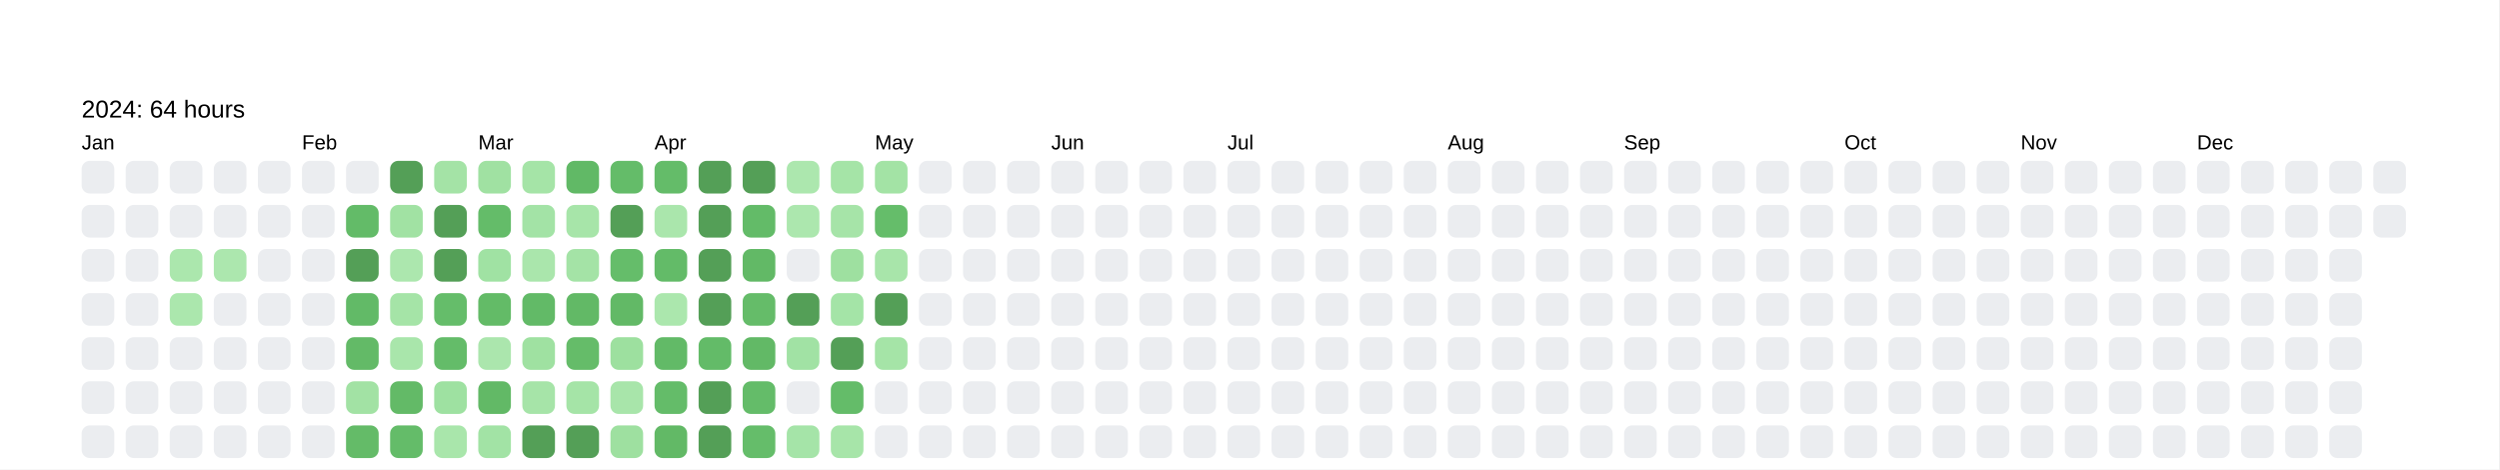
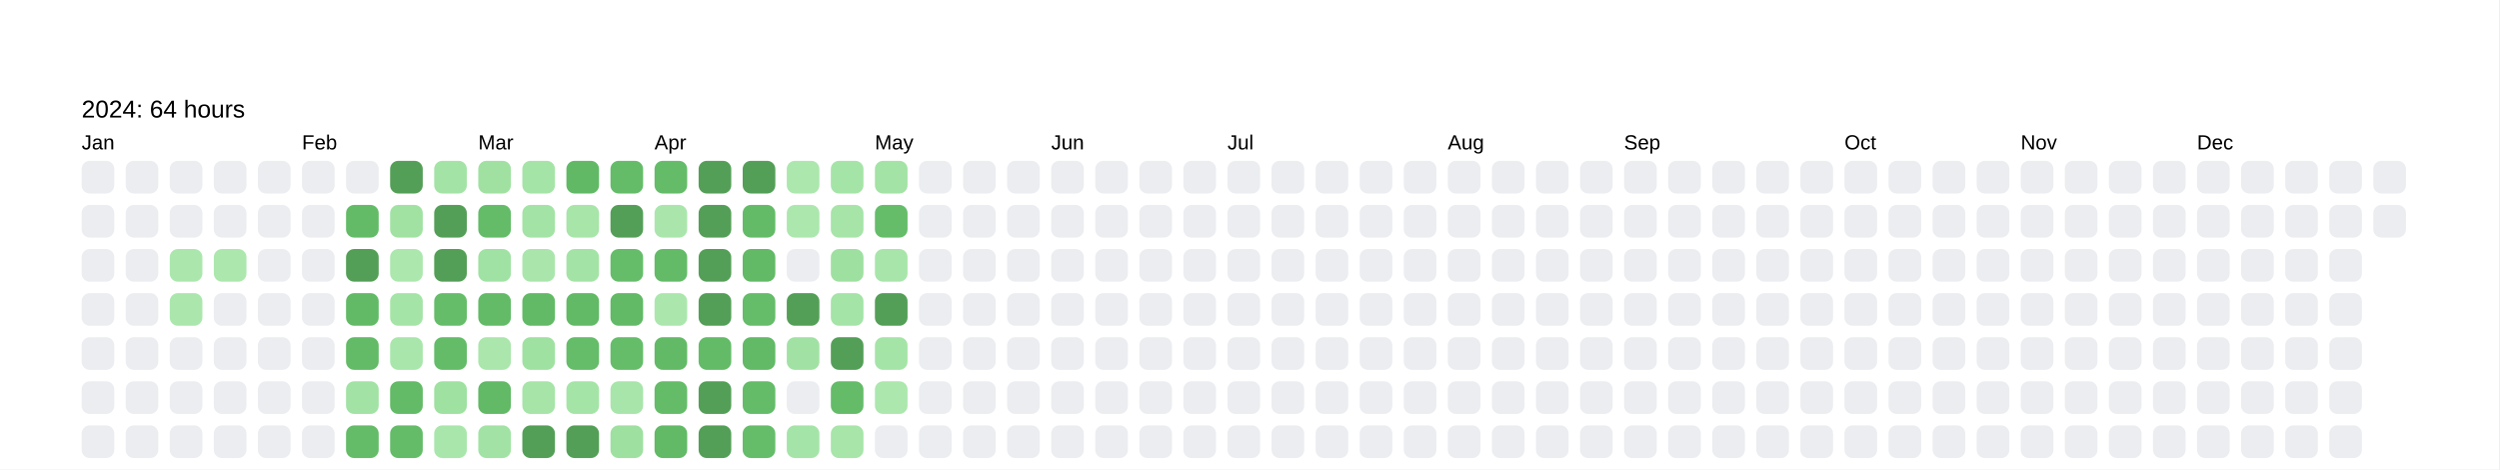
<svg xmlns="http://www.w3.org/2000/svg" baseProfile="full" height="57.5mm" version="1.1" viewBox="0,0,306.2,57.5" width="306.2mm">
  <defs />
  <rect fill="#FFFFFF" height="57.5" width="306.2" x="0" y="0" />
  <text fill="#000000" style="font-size:6px; font-family:Arial; font-weight:bold;" x="10" y="10" />
  <text fill="#000000" style="font-size:3px; font-family:Arial;" x="10" y="14.4">2024: 64 hours</text>
  <text fill="#000000" style="font-size:2.5px; font-family:Arial" x="10" y="18.3">Jan</text>
  <rect fill="#EBEDF0" height="4" rx="1" ry="1" width="4" x="10" y="19.7" />
  <rect fill="#EBEDF0" height="4" rx="1" ry="1" width="4" x="10" y="25.1" />
  <rect fill="#EBEDF0" height="4" rx="1" ry="1" width="4" x="10" y="30.5" />
  <rect fill="#EBEDF0" height="4" rx="1" ry="1" width="4" x="10" y="35.9" />
  <rect fill="#EBEDF0" height="4" rx="1" ry="1" width="4" x="10" y="41.3" />
  <rect fill="#EBEDF0" height="4" rx="1" ry="1" width="4" x="10" y="46.7" />
  <rect fill="#EBEDF0" height="4" rx="1" ry="1" width="4" x="10" y="52.1" />
  <rect fill="#EBEDF0" height="4" rx="1" ry="1" width="4" x="15.4" y="19.7" />
  <rect fill="#EBEDF0" height="4" rx="1" ry="1" width="4" x="15.4" y="25.1" />
  <rect fill="#EBEDF0" height="4" rx="1" ry="1" width="4" x="15.4" y="30.5" />
  <rect fill="#EBEDF0" height="4" rx="1" ry="1" width="4" x="15.4" y="35.9" />
  <rect fill="#EBEDF0" height="4" rx="1" ry="1" width="4" x="15.4" y="41.3" />
  <rect fill="#EBEDF0" height="4" rx="1" ry="1" width="4" x="15.4" y="46.7" />
  <rect fill="#EBEDF0" height="4" rx="1" ry="1" width="4" x="15.4" y="52.1" />
  <rect fill="#EBEDF0" height="4" rx="1" ry="1" width="4" x="20.8" y="19.7" />
  <rect fill="#EBEDF0" height="4" rx="1" ry="1" width="4" x="20.8" y="25.1" />
  <rect fill="#abe7ad" height="4" rx="1" ry="1" width="4" x="20.8" y="30.5" />
  <rect fill="#abe7ad" height="4" rx="1" ry="1" width="4" x="20.8" y="35.9" />
  <rect fill="#EBEDF0" height="4" rx="1" ry="1" width="4" x="20.8" y="41.3" />
  <rect fill="#EBEDF0" height="4" rx="1" ry="1" width="4" x="20.8" y="46.7" />
  <rect fill="#EBEDF0" height="4" rx="1" ry="1" width="4" x="20.8" y="52.1" />
  <rect fill="#EBEDF0" height="4" rx="1" ry="1" width="4" x="26.2" y="19.7" />
  <rect fill="#EBEDF0" height="4" rx="1" ry="1" width="4" x="26.2" y="25.1" />
  <rect fill="#ace7ae" height="4" rx="1" ry="1" width="4" x="26.2" y="30.5" />
  <rect fill="#EBEDF0" height="4" rx="1" ry="1" width="4" x="26.2" y="35.9" />
  <rect fill="#EBEDF0" height="4" rx="1" ry="1" width="4" x="26.2" y="41.3" />
  <rect fill="#EBEDF0" height="4" rx="1" ry="1" width="4" x="26.2" y="46.7" />
  <rect fill="#EBEDF0" height="4" rx="1" ry="1" width="4" x="26.2" y="52.1" />
  <rect fill="#EBEDF0" height="4" rx="1" ry="1" width="4" x="31.6" y="19.7" />
  <rect fill="#EBEDF0" height="4" rx="1" ry="1" width="4" x="31.6" y="25.1" />
  <rect fill="#EBEDF0" height="4" rx="1" ry="1" width="4" x="31.6" y="30.5" />
  <rect fill="#EBEDF0" height="4" rx="1" ry="1" width="4" x="31.6" y="35.9" />
  <rect fill="#EBEDF0" height="4" rx="1" ry="1" width="4" x="31.6" y="41.3" />
  <rect fill="#EBEDF0" height="4" rx="1" ry="1" width="4" x="31.6" y="46.7" />
  <rect fill="#EBEDF0" height="4" rx="1" ry="1" width="4" x="31.6" y="52.1" />
  <text fill="#000000" style="font-size:2.5px; font-family:Arial" x="37.0" y="18.3">Feb</text>
  <rect fill="#EBEDF0" height="4" rx="1" ry="1" width="4" x="37.0" y="19.7" />
  <rect fill="#EBEDF0" height="4" rx="1" ry="1" width="4" x="37.0" y="25.1" />
  <rect fill="#EBEDF0" height="4" rx="1" ry="1" width="4" x="37.0" y="30.5" />
  <rect fill="#EBEDF0" height="4" rx="1" ry="1" width="4" x="37.0" y="35.9" />
  <rect fill="#EBEDF0" height="4" rx="1" ry="1" width="4" x="37.0" y="41.3" />
  <rect fill="#EBEDF0" height="4" rx="1" ry="1" width="4" x="37.0" y="46.7" />
  <rect fill="#EBEDF0" height="4" rx="1" ry="1" width="4" x="37.0" y="52.1" />
  <rect fill="#EBEDF0" height="4" rx="1" ry="1" width="4" x="42.4" y="19.7" />
  <rect fill="#63bb68" height="4" rx="1" ry="1" width="4" x="42.4" y="25.1" />
  <rect fill="#549F57" height="4" rx="1" ry="1" width="4" x="42.4" y="30.5" />
  <rect fill="#62ba67" height="4" rx="1" ry="1" width="4" x="42.4" y="35.9" />
  <rect fill="#63ba67" height="4" rx="1" ry="1" width="4" x="42.4" y="41.3" />
  <rect fill="#a2e2a4" height="4" rx="1" ry="1" width="4" x="42.4" y="46.7" />
  <rect fill="#64bb68" height="4" rx="1" ry="1" width="4" x="42.4" y="52.1" />
  <rect fill="#549F57" height="4" rx="1" ry="1" width="4" x="47.8" y="19.7" />
  <rect fill="#a1e2a3" height="4" rx="1" ry="1" width="4" x="47.8" y="25.1" />
  <rect fill="#ace7ae" height="4" rx="1" ry="1" width="4" x="47.8" y="30.5" />
  <rect fill="#a5e4a7" height="4" rx="1" ry="1" width="4" x="47.8" y="35.9" />
  <rect fill="#a9e6ab" height="4" rx="1" ry="1" width="4" x="47.8" y="41.3" />
  <rect fill="#63ba67" height="4" rx="1" ry="1" width="4" x="47.8" y="46.7" />
  <rect fill="#64bc69" height="4" rx="1" ry="1" width="4" x="47.8" y="52.1" />
  <rect fill="#a4e3a6" height="4" rx="1" ry="1" width="4" x="53.2" y="19.7" />
  <rect fill="#549F57" height="4" rx="1" ry="1" width="4" x="53.2" y="25.1" />
  <rect fill="#549F57" height="4" rx="1" ry="1" width="4" x="53.2" y="30.5" />
  <rect fill="#65bd6a" height="4" rx="1" ry="1" width="4" x="53.2" y="35.9" />
  <rect fill="#64bc69" height="4" rx="1" ry="1" width="4" x="53.2" y="41.3" />
  <rect fill="#9ee1a1" height="4" rx="1" ry="1" width="4" x="53.2" y="46.7" />
  <rect fill="#a9e6ab" height="4" rx="1" ry="1" width="4" x="53.2" y="52.1" />
  <text fill="#000000" style="font-size:2.5px; font-family:Arial" x="58.6" y="18.3">Mar</text>
  <rect fill="#a0e1a2" height="4" rx="1" ry="1" width="4" x="58.6" y="19.7" />
  <rect fill="#64bc69" height="4" rx="1" ry="1" width="4" x="58.6" y="25.1" />
  <rect fill="#a0e2a3" height="4" rx="1" ry="1" width="4" x="58.6" y="30.5" />
  <rect fill="#63bb67" height="4" rx="1" ry="1" width="4" x="58.6" y="35.9" />
  <rect fill="#abe6ad" height="4" rx="1" ry="1" width="4" x="58.6" y="41.3" />
  <rect fill="#62b966" height="4" rx="1" ry="1" width="4" x="58.6" y="46.7" />
  <rect fill="#a2e3a5" height="4" rx="1" ry="1" width="4" x="58.6" y="52.1" />
  <rect fill="#a5e4a7" height="4" rx="1" ry="1" width="4" x="64" y="19.7" />
  <rect fill="#a3e3a6" height="4" rx="1" ry="1" width="4" x="64" y="25.1" />
  <rect fill="#aae6ac" height="4" rx="1" ry="1" width="4" x="64" y="30.5" />
  <rect fill="#62ba67" height="4" rx="1" ry="1" width="4" x="64" y="35.9" />
  <rect fill="#9fe1a1" height="4" rx="1" ry="1" width="4" x="64" y="41.3" />
  <rect fill="#a6e4a8" height="4" rx="1" ry="1" width="4" x="64" y="46.7" />
  <rect fill="#549F57" height="4" rx="1" ry="1" width="4" x="64" y="52.1" />
  <rect fill="#61b966" height="4" rx="1" ry="1" width="4" x="69.4" y="19.7" />
  <rect fill="#a7e5a9" height="4" rx="1" ry="1" width="4" x="69.4" y="25.1" />
  <rect fill="#a4e3a6" height="4" rx="1" ry="1" width="4" x="69.4" y="30.5" />
  <rect fill="#62b966" height="4" rx="1" ry="1" width="4" x="69.4" y="35.9" />
  <rect fill="#65bc69" height="4" rx="1" ry="1" width="4" x="69.4" y="41.3" />
  <rect fill="#a5e4a7" height="4" rx="1" ry="1" width="4" x="69.4" y="46.7" />
  <rect fill="#549F57" height="4" rx="1" ry="1" width="4" x="69.4" y="52.1" />
  <rect fill="#64bc69" height="4" rx="1" ry="1" width="4" x="74.8" y="19.7" />
  <rect fill="#549F57" height="4" rx="1" ry="1" width="4" x="74.8" y="25.1" />
  <rect fill="#65bd6a" height="4" rx="1" ry="1" width="4" x="74.8" y="30.5" />
  <rect fill="#62b966" height="4" rx="1" ry="1" width="4" x="74.8" y="35.9" />
-   <rect fill="#9de09f" height="4" rx="1" ry="1" width="4" x="74.8" y="41.3" />
+   <rect fill="#65bd6a" height="4" rx="1" ry="1" width="4" x="74.8" y="41.3" />
  <rect fill="#a8e5aa" height="4" rx="1" ry="1" width="4" x="74.8" y="46.7" />
  <rect fill="#9ee0a0" height="4" rx="1" ry="1" width="4" x="74.8" y="52.1" />
  <text fill="#000000" style="font-size:2.5px; font-family:Arial" x="80.2" y="18.3">Apr</text>
  <rect fill="#64bc69" height="4" rx="1" ry="1" width="4" x="80.2" y="19.7" />
  <rect fill="#aae6ac" height="4" rx="1" ry="1" width="4" x="80.2" y="25.1" />
  <rect fill="#63bb68" height="4" rx="1" ry="1" width="4" x="80.2" y="30.5" />
  <rect fill="#abe7ad" height="4" rx="1" ry="1" width="4" x="80.2" y="35.9" />
  <rect fill="#62ba67" height="4" rx="1" ry="1" width="4" x="80.2" y="41.3" />
  <rect fill="#64bc69" height="4" rx="1" ry="1" width="4" x="80.2" y="46.7" />
  <rect fill="#62b966" height="4" rx="1" ry="1" width="4" x="80.2" y="52.1" />
  <rect fill="#549F57" height="4" rx="1" ry="1" width="4" x="85.6" y="19.7" />
  <rect fill="#549F57" height="4" rx="1" ry="1" width="4" x="85.6" y="25.1" />
  <rect fill="#549F57" height="4" rx="1" ry="1" width="4" x="85.6" y="30.5" />
  <rect fill="#549F57" height="4" rx="1" ry="1" width="4" x="85.6" y="35.9" />
  <rect fill="#63bb68" height="4" rx="1" ry="1" width="4" x="85.6" y="41.3" />
  <rect fill="#549F57" height="4" rx="1" ry="1" width="4" x="85.6" y="46.7" />
  <rect fill="#549F57" height="4" rx="1" ry="1" width="4" x="85.6" y="52.1" />
  <rect fill="#549F57" height="4" rx="1" ry="1" width="4" x="91" y="19.7" />
  <rect fill="#63bb68" height="4" rx="1" ry="1" width="4" x="91" y="25.1" />
  <rect fill="#62b966" height="4" rx="1" ry="1" width="4" x="91" y="30.5" />
  <rect fill="#65bc69" height="4" rx="1" ry="1" width="4" x="91" y="35.9" />
  <rect fill="#62b966" height="4" rx="1" ry="1" width="4" x="91" y="41.3" />
  <rect fill="#64bc69" height="4" rx="1" ry="1" width="4" x="91" y="46.7" />
  <rect fill="#65bd6a" height="4" rx="1" ry="1" width="4" x="91" y="52.1" />
  <rect fill="#ace7ae" height="4" rx="1" ry="1" width="4" x="96.4" y="19.7" />
  <rect fill="#ace7ae" height="4" rx="1" ry="1" width="4" x="96.4" y="25.1" />
  <rect fill="#EBEDF0" height="4" rx="1" ry="1" width="4" x="96.4" y="30.5" />
  <rect fill="#549F57" height="4" rx="1" ry="1" width="4" x="96.4" y="35.9" />
  <rect fill="#a1e2a4" height="4" rx="1" ry="1" width="4" x="96.4" y="41.3" />
  <rect fill="#EBEDF0" height="4" rx="1" ry="1" width="4" x="96.4" y="46.7" />
  <rect fill="#a5e4a8" height="4" rx="1" ry="1" width="4" x="96.4" y="52.1" />
  <rect fill="#a5e4a7" height="4" rx="1" ry="1" width="4" x="101.8" y="19.7" />
  <rect fill="#a6e4a8" height="4" rx="1" ry="1" width="4" x="101.8" y="25.1" />
  <rect fill="#9ee0a0" height="4" rx="1" ry="1" width="4" x="101.8" y="30.5" />
  <rect fill="#a4e4a7" height="4" rx="1" ry="1" width="4" x="101.8" y="35.9" />
  <rect fill="#549F57" height="4" rx="1" ry="1" width="4" x="101.8" y="41.3" />
  <rect fill="#64bc69" height="4" rx="1" ry="1" width="4" x="101.8" y="46.7" />
  <rect fill="#a7e5a9" height="4" rx="1" ry="1" width="4" x="101.8" y="52.1" />
  <text fill="#000000" style="font-size:2.5px; font-family:Arial" x="107.2" y="18.3">May</text>
  <rect fill="#a3e3a5" height="4" rx="1" ry="1" width="4" x="107.2" y="19.7" />
  <rect fill="#65bd6a" height="4" rx="1" ry="1" width="4" x="107.2" y="25.1" />
  <rect fill="#a8e5aa" height="4" rx="1" ry="1" width="4" x="107.2" y="30.5" />
  <rect fill="#549F57" height="4" rx="1" ry="1" width="4" x="107.2" y="35.9" />
  <rect fill="#a5e4a7" height="4" rx="1" ry="1" width="4" x="107.2" y="41.3" />
-   <rect fill="#EBEDF0" height="4" rx="1" ry="1" width="4" x="107.2" y="46.7" />
+   <rect fill="#ace7ae" height="4" rx="1" ry="1" width="4" x="107.2" y="46.7" />
  <rect fill="#EBEDF0" height="4" rx="1" ry="1" width="4" x="107.2" y="52.1" />
  <rect fill="#EBEDF0" height="4" rx="1" ry="1" width="4" x="112.6" y="19.7" />
  <rect fill="#EBEDF0" height="4" rx="1" ry="1" width="4" x="112.6" y="25.1" />
  <rect fill="#EBEDF0" height="4" rx="1" ry="1" width="4" x="112.6" y="30.5" />
  <rect fill="#EBEDF0" height="4" rx="1" ry="1" width="4" x="112.6" y="35.9" />
  <rect fill="#EBEDF0" height="4" rx="1" ry="1" width="4" x="112.6" y="41.3" />
  <rect fill="#EBEDF0" height="4" rx="1" ry="1" width="4" x="112.6" y="46.7" />
  <rect fill="#EBEDF0" height="4" rx="1" ry="1" width="4" x="112.6" y="52.1" />
  <rect fill="#EBEDF0" height="4" rx="1" ry="1" width="4" x="118" y="19.7" />
  <rect fill="#EBEDF0" height="4" rx="1" ry="1" width="4" x="118" y="25.1" />
  <rect fill="#EBEDF0" height="4" rx="1" ry="1" width="4" x="118" y="30.5" />
  <rect fill="#EBEDF0" height="4" rx="1" ry="1" width="4" x="118" y="35.9" />
  <rect fill="#EBEDF0" height="4" rx="1" ry="1" width="4" x="118" y="41.3" />
  <rect fill="#EBEDF0" height="4" rx="1" ry="1" width="4" x="118" y="46.7" />
  <rect fill="#EBEDF0" height="4" rx="1" ry="1" width="4" x="118" y="52.1" />
  <rect fill="#EBEDF0" height="4" rx="1" ry="1" width="4" x="123.4" y="19.7" />
  <rect fill="#EBEDF0" height="4" rx="1" ry="1" width="4" x="123.4" y="25.1" />
  <rect fill="#EBEDF0" height="4" rx="1" ry="1" width="4" x="123.4" y="30.5" />
  <rect fill="#EBEDF0" height="4" rx="1" ry="1" width="4" x="123.4" y="35.9" />
  <rect fill="#EBEDF0" height="4" rx="1" ry="1" width="4" x="123.4" y="41.3" />
  <rect fill="#EBEDF0" height="4" rx="1" ry="1" width="4" x="123.4" y="46.7" />
  <rect fill="#EBEDF0" height="4" rx="1" ry="1" width="4" x="123.4" y="52.1" />
  <text fill="#000000" style="font-size:2.5px; font-family:Arial" x="128.8" y="18.3">Jun</text>
  <rect fill="#EBEDF0" height="4" rx="1" ry="1" width="4" x="128.8" y="19.7" />
  <rect fill="#EBEDF0" height="4" rx="1" ry="1" width="4" x="128.8" y="25.1" />
  <rect fill="#EBEDF0" height="4" rx="1" ry="1" width="4" x="128.8" y="30.5" />
  <rect fill="#EBEDF0" height="4" rx="1" ry="1" width="4" x="128.8" y="35.9" />
  <rect fill="#EBEDF0" height="4" rx="1" ry="1" width="4" x="128.8" y="41.3" />
  <rect fill="#EBEDF0" height="4" rx="1" ry="1" width="4" x="128.8" y="46.7" />
  <rect fill="#EBEDF0" height="4" rx="1" ry="1" width="4" x="128.8" y="52.1" />
  <rect fill="#EBEDF0" height="4" rx="1" ry="1" width="4" x="134.2" y="19.7" />
  <rect fill="#EBEDF0" height="4" rx="1" ry="1" width="4" x="134.2" y="25.1" />
  <rect fill="#EBEDF0" height="4" rx="1" ry="1" width="4" x="134.2" y="30.5" />
  <rect fill="#EBEDF0" height="4" rx="1" ry="1" width="4" x="134.2" y="35.9" />
  <rect fill="#EBEDF0" height="4" rx="1" ry="1" width="4" x="134.2" y="41.3" />
  <rect fill="#EBEDF0" height="4" rx="1" ry="1" width="4" x="134.2" y="46.7" />
  <rect fill="#EBEDF0" height="4" rx="1" ry="1" width="4" x="134.2" y="52.1" />
  <rect fill="#EBEDF0" height="4" rx="1" ry="1" width="4" x="139.6" y="19.7" />
  <rect fill="#EBEDF0" height="4" rx="1" ry="1" width="4" x="139.6" y="25.1" />
  <rect fill="#EBEDF0" height="4" rx="1" ry="1" width="4" x="139.6" y="30.5" />
  <rect fill="#EBEDF0" height="4" rx="1" ry="1" width="4" x="139.6" y="35.9" />
  <rect fill="#EBEDF0" height="4" rx="1" ry="1" width="4" x="139.6" y="41.3" />
  <rect fill="#EBEDF0" height="4" rx="1" ry="1" width="4" x="139.6" y="46.7" />
  <rect fill="#EBEDF0" height="4" rx="1" ry="1" width="4" x="139.6" y="52.1" />
  <rect fill="#EBEDF0" height="4" rx="1" ry="1" width="4" x="145" y="19.7" />
  <rect fill="#EBEDF0" height="4" rx="1" ry="1" width="4" x="145" y="25.1" />
  <rect fill="#EBEDF0" height="4" rx="1" ry="1" width="4" x="145" y="30.5" />
  <rect fill="#EBEDF0" height="4" rx="1" ry="1" width="4" x="145" y="35.9" />
  <rect fill="#EBEDF0" height="4" rx="1" ry="1" width="4" x="145" y="41.3" />
  <rect fill="#EBEDF0" height="4" rx="1" ry="1" width="4" x="145" y="46.7" />
  <rect fill="#EBEDF0" height="4" rx="1" ry="1" width="4" x="145" y="52.1" />
  <text fill="#000000" style="font-size:2.5px; font-family:Arial" x="150.4" y="18.3">Jul</text>
  <rect fill="#EBEDF0" height="4" rx="1" ry="1" width="4" x="150.4" y="19.7" />
  <rect fill="#EBEDF0" height="4" rx="1" ry="1" width="4" x="150.4" y="25.1" />
  <rect fill="#EBEDF0" height="4" rx="1" ry="1" width="4" x="150.4" y="30.5" />
  <rect fill="#EBEDF0" height="4" rx="1" ry="1" width="4" x="150.4" y="35.9" />
  <rect fill="#EBEDF0" height="4" rx="1" ry="1" width="4" x="150.4" y="41.3" />
  <rect fill="#EBEDF0" height="4" rx="1" ry="1" width="4" x="150.4" y="46.7" />
  <rect fill="#EBEDF0" height="4" rx="1" ry="1" width="4" x="150.4" y="52.1" />
  <rect fill="#EBEDF0" height="4" rx="1" ry="1" width="4" x="155.8" y="19.7" />
  <rect fill="#EBEDF0" height="4" rx="1" ry="1" width="4" x="155.8" y="25.1" />
  <rect fill="#EBEDF0" height="4" rx="1" ry="1" width="4" x="155.8" y="30.5" />
  <rect fill="#EBEDF0" height="4" rx="1" ry="1" width="4" x="155.8" y="35.9" />
  <rect fill="#EBEDF0" height="4" rx="1" ry="1" width="4" x="155.8" y="41.3" />
  <rect fill="#EBEDF0" height="4" rx="1" ry="1" width="4" x="155.8" y="46.7" />
  <rect fill="#EBEDF0" height="4" rx="1" ry="1" width="4" x="155.8" y="52.1" />
  <rect fill="#EBEDF0" height="4" rx="1" ry="1" width="4" x="161.2" y="19.7" />
  <rect fill="#EBEDF0" height="4" rx="1" ry="1" width="4" x="161.2" y="25.1" />
  <rect fill="#EBEDF0" height="4" rx="1" ry="1" width="4" x="161.2" y="30.5" />
  <rect fill="#EBEDF0" height="4" rx="1" ry="1" width="4" x="161.2" y="35.9" />
  <rect fill="#EBEDF0" height="4" rx="1" ry="1" width="4" x="161.2" y="41.3" />
  <rect fill="#EBEDF0" height="4" rx="1" ry="1" width="4" x="161.2" y="46.7" />
  <rect fill="#EBEDF0" height="4" rx="1" ry="1" width="4" x="161.2" y="52.1" />
  <rect fill="#EBEDF0" height="4" rx="1" ry="1" width="4" x="166.6" y="19.7" />
  <rect fill="#EBEDF0" height="4" rx="1" ry="1" width="4" x="166.6" y="25.1" />
  <rect fill="#EBEDF0" height="4" rx="1" ry="1" width="4" x="166.6" y="30.5" />
  <rect fill="#EBEDF0" height="4" rx="1" ry="1" width="4" x="166.6" y="35.9" />
  <rect fill="#EBEDF0" height="4" rx="1" ry="1" width="4" x="166.6" y="41.3" />
  <rect fill="#EBEDF0" height="4" rx="1" ry="1" width="4" x="166.6" y="46.7" />
  <rect fill="#EBEDF0" height="4" rx="1" ry="1" width="4" x="166.6" y="52.1" />
  <rect fill="#EBEDF0" height="4" rx="1" ry="1" width="4" x="172" y="19.7" />
  <rect fill="#EBEDF0" height="4" rx="1" ry="1" width="4" x="172" y="25.1" />
  <rect fill="#EBEDF0" height="4" rx="1" ry="1" width="4" x="172" y="30.5" />
  <rect fill="#EBEDF0" height="4" rx="1" ry="1" width="4" x="172" y="35.9" />
  <rect fill="#EBEDF0" height="4" rx="1" ry="1" width="4" x="172" y="41.3" />
  <rect fill="#EBEDF0" height="4" rx="1" ry="1" width="4" x="172" y="46.7" />
  <rect fill="#EBEDF0" height="4" rx="1" ry="1" width="4" x="172" y="52.1" />
  <text fill="#000000" style="font-size:2.5px; font-family:Arial" x="177.4" y="18.3">Aug</text>
  <rect fill="#EBEDF0" height="4" rx="1" ry="1" width="4" x="177.4" y="19.7" />
  <rect fill="#EBEDF0" height="4" rx="1" ry="1" width="4" x="177.4" y="25.1" />
  <rect fill="#EBEDF0" height="4" rx="1" ry="1" width="4" x="177.4" y="30.5" />
  <rect fill="#EBEDF0" height="4" rx="1" ry="1" width="4" x="177.4" y="35.9" />
  <rect fill="#EBEDF0" height="4" rx="1" ry="1" width="4" x="177.4" y="41.3" />
  <rect fill="#EBEDF0" height="4" rx="1" ry="1" width="4" x="177.4" y="46.7" />
  <rect fill="#EBEDF0" height="4" rx="1" ry="1" width="4" x="177.4" y="52.1" />
  <rect fill="#EBEDF0" height="4" rx="1" ry="1" width="4" x="182.8" y="19.7" />
  <rect fill="#EBEDF0" height="4" rx="1" ry="1" width="4" x="182.8" y="25.1" />
  <rect fill="#EBEDF0" height="4" rx="1" ry="1" width="4" x="182.8" y="30.5" />
  <rect fill="#EBEDF0" height="4" rx="1" ry="1" width="4" x="182.8" y="35.9" />
  <rect fill="#EBEDF0" height="4" rx="1" ry="1" width="4" x="182.8" y="41.3" />
  <rect fill="#EBEDF0" height="4" rx="1" ry="1" width="4" x="182.8" y="46.7" />
  <rect fill="#EBEDF0" height="4" rx="1" ry="1" width="4" x="182.8" y="52.1" />
  <rect fill="#EBEDF0" height="4" rx="1" ry="1" width="4" x="188.2" y="19.7" />
  <rect fill="#EBEDF0" height="4" rx="1" ry="1" width="4" x="188.2" y="25.1" />
  <rect fill="#EBEDF0" height="4" rx="1" ry="1" width="4" x="188.2" y="30.5" />
  <rect fill="#EBEDF0" height="4" rx="1" ry="1" width="4" x="188.2" y="35.9" />
  <rect fill="#EBEDF0" height="4" rx="1" ry="1" width="4" x="188.2" y="41.3" />
  <rect fill="#EBEDF0" height="4" rx="1" ry="1" width="4" x="188.2" y="46.7" />
  <rect fill="#EBEDF0" height="4" rx="1" ry="1" width="4" x="188.2" y="52.1" />
  <rect fill="#EBEDF0" height="4" rx="1" ry="1" width="4" x="193.6" y="19.7" />
  <rect fill="#EBEDF0" height="4" rx="1" ry="1" width="4" x="193.6" y="25.1" />
  <rect fill="#EBEDF0" height="4" rx="1" ry="1" width="4" x="193.6" y="30.5" />
  <rect fill="#EBEDF0" height="4" rx="1" ry="1" width="4" x="193.6" y="35.9" />
  <rect fill="#EBEDF0" height="4" rx="1" ry="1" width="4" x="193.6" y="41.3" />
  <rect fill="#EBEDF0" height="4" rx="1" ry="1" width="4" x="193.6" y="46.7" />
  <rect fill="#EBEDF0" height="4" rx="1" ry="1" width="4" x="193.6" y="52.1" />
  <text fill="#000000" style="font-size:2.5px; font-family:Arial" x="199" y="18.3">Sep</text>
  <rect fill="#EBEDF0" height="4" rx="1" ry="1" width="4" x="199" y="19.7" />
  <rect fill="#EBEDF0" height="4" rx="1" ry="1" width="4" x="199" y="25.1" />
  <rect fill="#EBEDF0" height="4" rx="1" ry="1" width="4" x="199" y="30.5" />
  <rect fill="#EBEDF0" height="4" rx="1" ry="1" width="4" x="199" y="35.9" />
  <rect fill="#EBEDF0" height="4" rx="1" ry="1" width="4" x="199" y="41.3" />
  <rect fill="#EBEDF0" height="4" rx="1" ry="1" width="4" x="199" y="46.7" />
  <rect fill="#EBEDF0" height="4" rx="1" ry="1" width="4" x="199" y="52.1" />
  <rect fill="#EBEDF0" height="4" rx="1" ry="1" width="4" x="204.4" y="19.7" />
  <rect fill="#EBEDF0" height="4" rx="1" ry="1" width="4" x="204.4" y="25.1" />
  <rect fill="#EBEDF0" height="4" rx="1" ry="1" width="4" x="204.4" y="30.5" />
  <rect fill="#EBEDF0" height="4" rx="1" ry="1" width="4" x="204.4" y="35.9" />
  <rect fill="#EBEDF0" height="4" rx="1" ry="1" width="4" x="204.4" y="41.3" />
  <rect fill="#EBEDF0" height="4" rx="1" ry="1" width="4" x="204.4" y="46.7" />
  <rect fill="#EBEDF0" height="4" rx="1" ry="1" width="4" x="204.4" y="52.1" />
  <rect fill="#EBEDF0" height="4" rx="1" ry="1" width="4" x="209.8" y="19.7" />
  <rect fill="#EBEDF0" height="4" rx="1" ry="1" width="4" x="209.8" y="25.1" />
  <rect fill="#EBEDF0" height="4" rx="1" ry="1" width="4" x="209.8" y="30.5" />
  <rect fill="#EBEDF0" height="4" rx="1" ry="1" width="4" x="209.8" y="35.9" />
  <rect fill="#EBEDF0" height="4" rx="1" ry="1" width="4" x="209.8" y="41.3" />
  <rect fill="#EBEDF0" height="4" rx="1" ry="1" width="4" x="209.8" y="46.7" />
  <rect fill="#EBEDF0" height="4" rx="1" ry="1" width="4" x="209.8" y="52.1" />
  <rect fill="#EBEDF0" height="4" rx="1" ry="1" width="4" x="215.2" y="19.7" />
  <rect fill="#EBEDF0" height="4" rx="1" ry="1" width="4" x="215.2" y="25.1" />
  <rect fill="#EBEDF0" height="4" rx="1" ry="1" width="4" x="215.2" y="30.5" />
  <rect fill="#EBEDF0" height="4" rx="1" ry="1" width="4" x="215.2" y="35.9" />
  <rect fill="#EBEDF0" height="4" rx="1" ry="1" width="4" x="215.2" y="41.3" />
  <rect fill="#EBEDF0" height="4" rx="1" ry="1" width="4" x="215.2" y="46.7" />
  <rect fill="#EBEDF0" height="4" rx="1" ry="1" width="4" x="215.2" y="52.1" />
  <rect fill="#EBEDF0" height="4" rx="1" ry="1" width="4" x="220.6" y="19.7" />
  <rect fill="#EBEDF0" height="4" rx="1" ry="1" width="4" x="220.6" y="25.1" />
  <rect fill="#EBEDF0" height="4" rx="1" ry="1" width="4" x="220.6" y="30.5" />
  <rect fill="#EBEDF0" height="4" rx="1" ry="1" width="4" x="220.6" y="35.9" />
  <rect fill="#EBEDF0" height="4" rx="1" ry="1" width="4" x="220.6" y="41.3" />
  <rect fill="#EBEDF0" height="4" rx="1" ry="1" width="4" x="220.6" y="46.7" />
  <rect fill="#EBEDF0" height="4" rx="1" ry="1" width="4" x="220.6" y="52.1" />
  <text fill="#000000" style="font-size:2.5px; font-family:Arial" x="226" y="18.3">Oct</text>
  <rect fill="#EBEDF0" height="4" rx="1" ry="1" width="4" x="226" y="19.7" />
  <rect fill="#EBEDF0" height="4" rx="1" ry="1" width="4" x="226" y="25.1" />
  <rect fill="#EBEDF0" height="4" rx="1" ry="1" width="4" x="226" y="30.5" />
  <rect fill="#EBEDF0" height="4" rx="1" ry="1" width="4" x="226" y="35.9" />
  <rect fill="#EBEDF0" height="4" rx="1" ry="1" width="4" x="226" y="41.3" />
  <rect fill="#EBEDF0" height="4" rx="1" ry="1" width="4" x="226" y="46.7" />
  <rect fill="#EBEDF0" height="4" rx="1" ry="1" width="4" x="226" y="52.1" />
  <rect fill="#EBEDF0" height="4" rx="1" ry="1" width="4" x="231.4" y="19.7" />
  <rect fill="#EBEDF0" height="4" rx="1" ry="1" width="4" x="231.4" y="25.1" />
  <rect fill="#EBEDF0" height="4" rx="1" ry="1" width="4" x="231.4" y="30.5" />
  <rect fill="#EBEDF0" height="4" rx="1" ry="1" width="4" x="231.4" y="35.9" />
  <rect fill="#EBEDF0" height="4" rx="1" ry="1" width="4" x="231.4" y="41.3" />
  <rect fill="#EBEDF0" height="4" rx="1" ry="1" width="4" x="231.4" y="46.7" />
  <rect fill="#EBEDF0" height="4" rx="1" ry="1" width="4" x="231.4" y="52.1" />
  <rect fill="#EBEDF0" height="4" rx="1" ry="1" width="4" x="236.8" y="19.7" />
  <rect fill="#EBEDF0" height="4" rx="1" ry="1" width="4" x="236.8" y="25.1" />
  <rect fill="#EBEDF0" height="4" rx="1" ry="1" width="4" x="236.8" y="30.5" />
  <rect fill="#EBEDF0" height="4" rx="1" ry="1" width="4" x="236.8" y="35.9" />
  <rect fill="#EBEDF0" height="4" rx="1" ry="1" width="4" x="236.8" y="41.3" />
  <rect fill="#EBEDF0" height="4" rx="1" ry="1" width="4" x="236.8" y="46.7" />
  <rect fill="#EBEDF0" height="4" rx="1" ry="1" width="4" x="236.8" y="52.1" />
  <rect fill="#EBEDF0" height="4" rx="1" ry="1" width="4" x="242.2" y="19.7" />
  <rect fill="#EBEDF0" height="4" rx="1" ry="1" width="4" x="242.2" y="25.1" />
  <rect fill="#EBEDF0" height="4" rx="1" ry="1" width="4" x="242.2" y="30.5" />
  <rect fill="#EBEDF0" height="4" rx="1" ry="1" width="4" x="242.2" y="35.9" />
  <rect fill="#EBEDF0" height="4" rx="1" ry="1" width="4" x="242.2" y="41.3" />
  <rect fill="#EBEDF0" height="4" rx="1" ry="1" width="4" x="242.2" y="46.7" />
  <rect fill="#EBEDF0" height="4" rx="1" ry="1" width="4" x="242.2" y="52.1" />
  <text fill="#000000" style="font-size:2.5px; font-family:Arial" x="247.6" y="18.3">Nov</text>
  <rect fill="#EBEDF0" height="4" rx="1" ry="1" width="4" x="247.6" y="19.7" />
  <rect fill="#EBEDF0" height="4" rx="1" ry="1" width="4" x="247.6" y="25.1" />
  <rect fill="#EBEDF0" height="4" rx="1" ry="1" width="4" x="247.6" y="30.5" />
  <rect fill="#EBEDF0" height="4" rx="1" ry="1" width="4" x="247.6" y="35.9" />
  <rect fill="#EBEDF0" height="4" rx="1" ry="1" width="4" x="247.6" y="41.3" />
  <rect fill="#EBEDF0" height="4" rx="1" ry="1" width="4" x="247.6" y="46.7" />
  <rect fill="#EBEDF0" height="4" rx="1" ry="1" width="4" x="247.6" y="52.1" />
  <rect fill="#EBEDF0" height="4" rx="1" ry="1" width="4" x="253" y="19.7" />
  <rect fill="#EBEDF0" height="4" rx="1" ry="1" width="4" x="253" y="25.1" />
  <rect fill="#EBEDF0" height="4" rx="1" ry="1" width="4" x="253" y="30.5" />
  <rect fill="#EBEDF0" height="4" rx="1" ry="1" width="4" x="253" y="35.9" />
  <rect fill="#EBEDF0" height="4" rx="1" ry="1" width="4" x="253" y="41.3" />
  <rect fill="#EBEDF0" height="4" rx="1" ry="1" width="4" x="253" y="46.7" />
  <rect fill="#EBEDF0" height="4" rx="1" ry="1" width="4" x="253" y="52.1" />
  <rect fill="#EBEDF0" height="4" rx="1" ry="1" width="4" x="258.4" y="19.7" />
  <rect fill="#EBEDF0" height="4" rx="1" ry="1" width="4" x="258.4" y="25.1" />
  <rect fill="#EBEDF0" height="4" rx="1" ry="1" width="4" x="258.4" y="30.5" />
  <rect fill="#EBEDF0" height="4" rx="1" ry="1" width="4" x="258.4" y="35.9" />
  <rect fill="#EBEDF0" height="4" rx="1" ry="1" width="4" x="258.4" y="41.3" />
  <rect fill="#EBEDF0" height="4" rx="1" ry="1" width="4" x="258.4" y="46.7" />
  <rect fill="#EBEDF0" height="4" rx="1" ry="1" width="4" x="258.4" y="52.1" />
  <rect fill="#EBEDF0" height="4" rx="1" ry="1" width="4" x="263.8" y="19.7" />
  <rect fill="#EBEDF0" height="4" rx="1" ry="1" width="4" x="263.8" y="25.1" />
  <rect fill="#EBEDF0" height="4" rx="1" ry="1" width="4" x="263.8" y="30.5" />
  <rect fill="#EBEDF0" height="4" rx="1" ry="1" width="4" x="263.8" y="35.9" />
  <rect fill="#EBEDF0" height="4" rx="1" ry="1" width="4" x="263.8" y="41.3" />
  <rect fill="#EBEDF0" height="4" rx="1" ry="1" width="4" x="263.8" y="46.7" />
  <rect fill="#EBEDF0" height="4" rx="1" ry="1" width="4" x="263.8" y="52.1" />
  <text fill="#000000" style="font-size:2.5px; font-family:Arial" x="269.2" y="18.3">Dec</text>
  <rect fill="#EBEDF0" height="4" rx="1" ry="1" width="4" x="269.2" y="19.7" />
  <rect fill="#EBEDF0" height="4" rx="1" ry="1" width="4" x="269.2" y="25.1" />
  <rect fill="#EBEDF0" height="4" rx="1" ry="1" width="4" x="269.2" y="30.5" />
  <rect fill="#EBEDF0" height="4" rx="1" ry="1" width="4" x="269.2" y="35.9" />
  <rect fill="#EBEDF0" height="4" rx="1" ry="1" width="4" x="269.2" y="41.3" />
  <rect fill="#EBEDF0" height="4" rx="1" ry="1" width="4" x="269.2" y="46.7" />
  <rect fill="#EBEDF0" height="4" rx="1" ry="1" width="4" x="269.2" y="52.1" />
  <rect fill="#EBEDF0" height="4" rx="1" ry="1" width="4" x="274.6" y="19.7" />
  <rect fill="#EBEDF0" height="4" rx="1" ry="1" width="4" x="274.6" y="25.1" />
  <rect fill="#EBEDF0" height="4" rx="1" ry="1" width="4" x="274.6" y="30.5" />
  <rect fill="#EBEDF0" height="4" rx="1" ry="1" width="4" x="274.6" y="35.9" />
  <rect fill="#EBEDF0" height="4" rx="1" ry="1" width="4" x="274.6" y="41.3" />
  <rect fill="#EBEDF0" height="4" rx="1" ry="1" width="4" x="274.6" y="46.7" />
  <rect fill="#EBEDF0" height="4" rx="1" ry="1" width="4" x="274.6" y="52.1" />
  <rect fill="#EBEDF0" height="4" rx="1" ry="1" width="4" x="280" y="19.7" />
  <rect fill="#EBEDF0" height="4" rx="1" ry="1" width="4" x="280" y="25.1" />
  <rect fill="#EBEDF0" height="4" rx="1" ry="1" width="4" x="280" y="30.5" />
  <rect fill="#EBEDF0" height="4" rx="1" ry="1" width="4" x="280" y="35.9" />
  <rect fill="#EBEDF0" height="4" rx="1" ry="1" width="4" x="280" y="41.3" />
  <rect fill="#EBEDF0" height="4" rx="1" ry="1" width="4" x="280" y="46.7" />
  <rect fill="#EBEDF0" height="4" rx="1" ry="1" width="4" x="280" y="52.1" />
  <rect fill="#EBEDF0" height="4" rx="1" ry="1" width="4" x="285.4" y="19.7" />
  <rect fill="#EBEDF0" height="4" rx="1" ry="1" width="4" x="285.4" y="25.1" />
  <rect fill="#EBEDF0" height="4" rx="1" ry="1" width="4" x="285.4" y="30.5" />
  <rect fill="#EBEDF0" height="4" rx="1" ry="1" width="4" x="285.4" y="35.9" />
  <rect fill="#EBEDF0" height="4" rx="1" ry="1" width="4" x="285.4" y="41.3" />
  <rect fill="#EBEDF0" height="4" rx="1" ry="1" width="4" x="285.4" y="46.7" />
  <rect fill="#EBEDF0" height="4" rx="1" ry="1" width="4" x="285.4" y="52.1" />
  <rect fill="#EBEDF0" height="4" rx="1" ry="1" width="4" x="290.8" y="19.7" />
  <rect fill="#EBEDF0" height="4" rx="1" ry="1" width="4" x="290.8" y="25.1" />
</svg>
